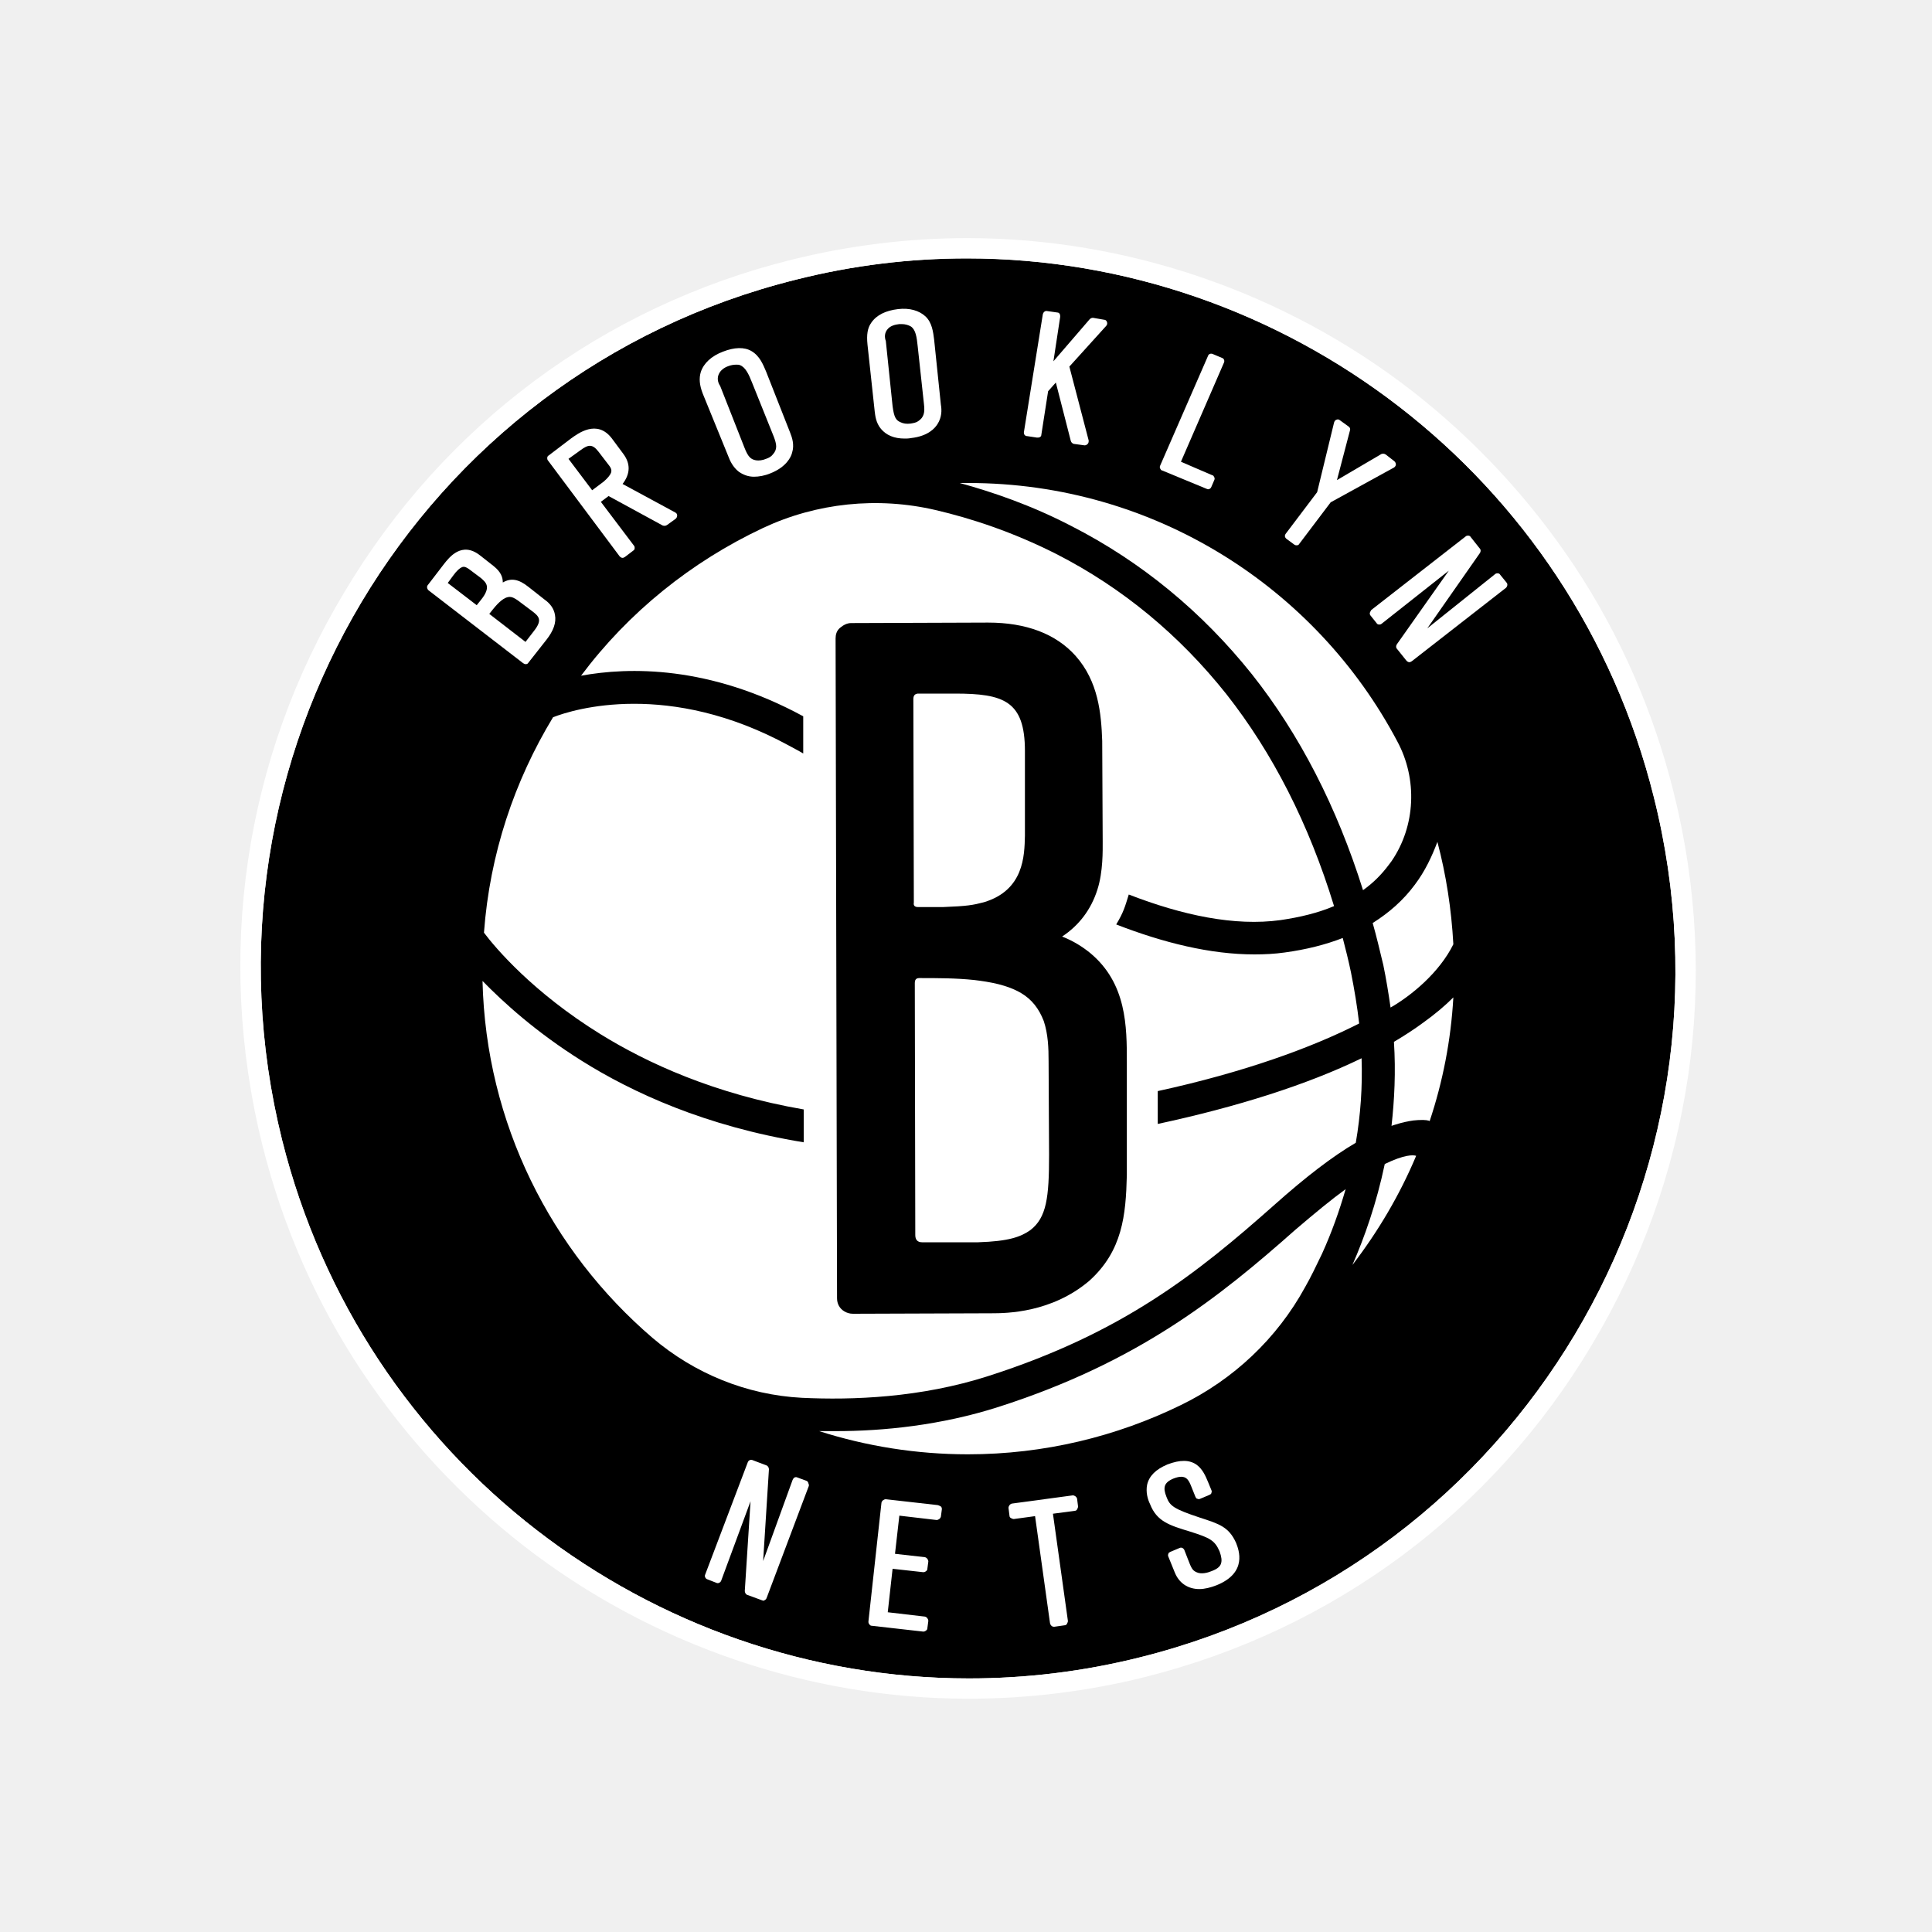
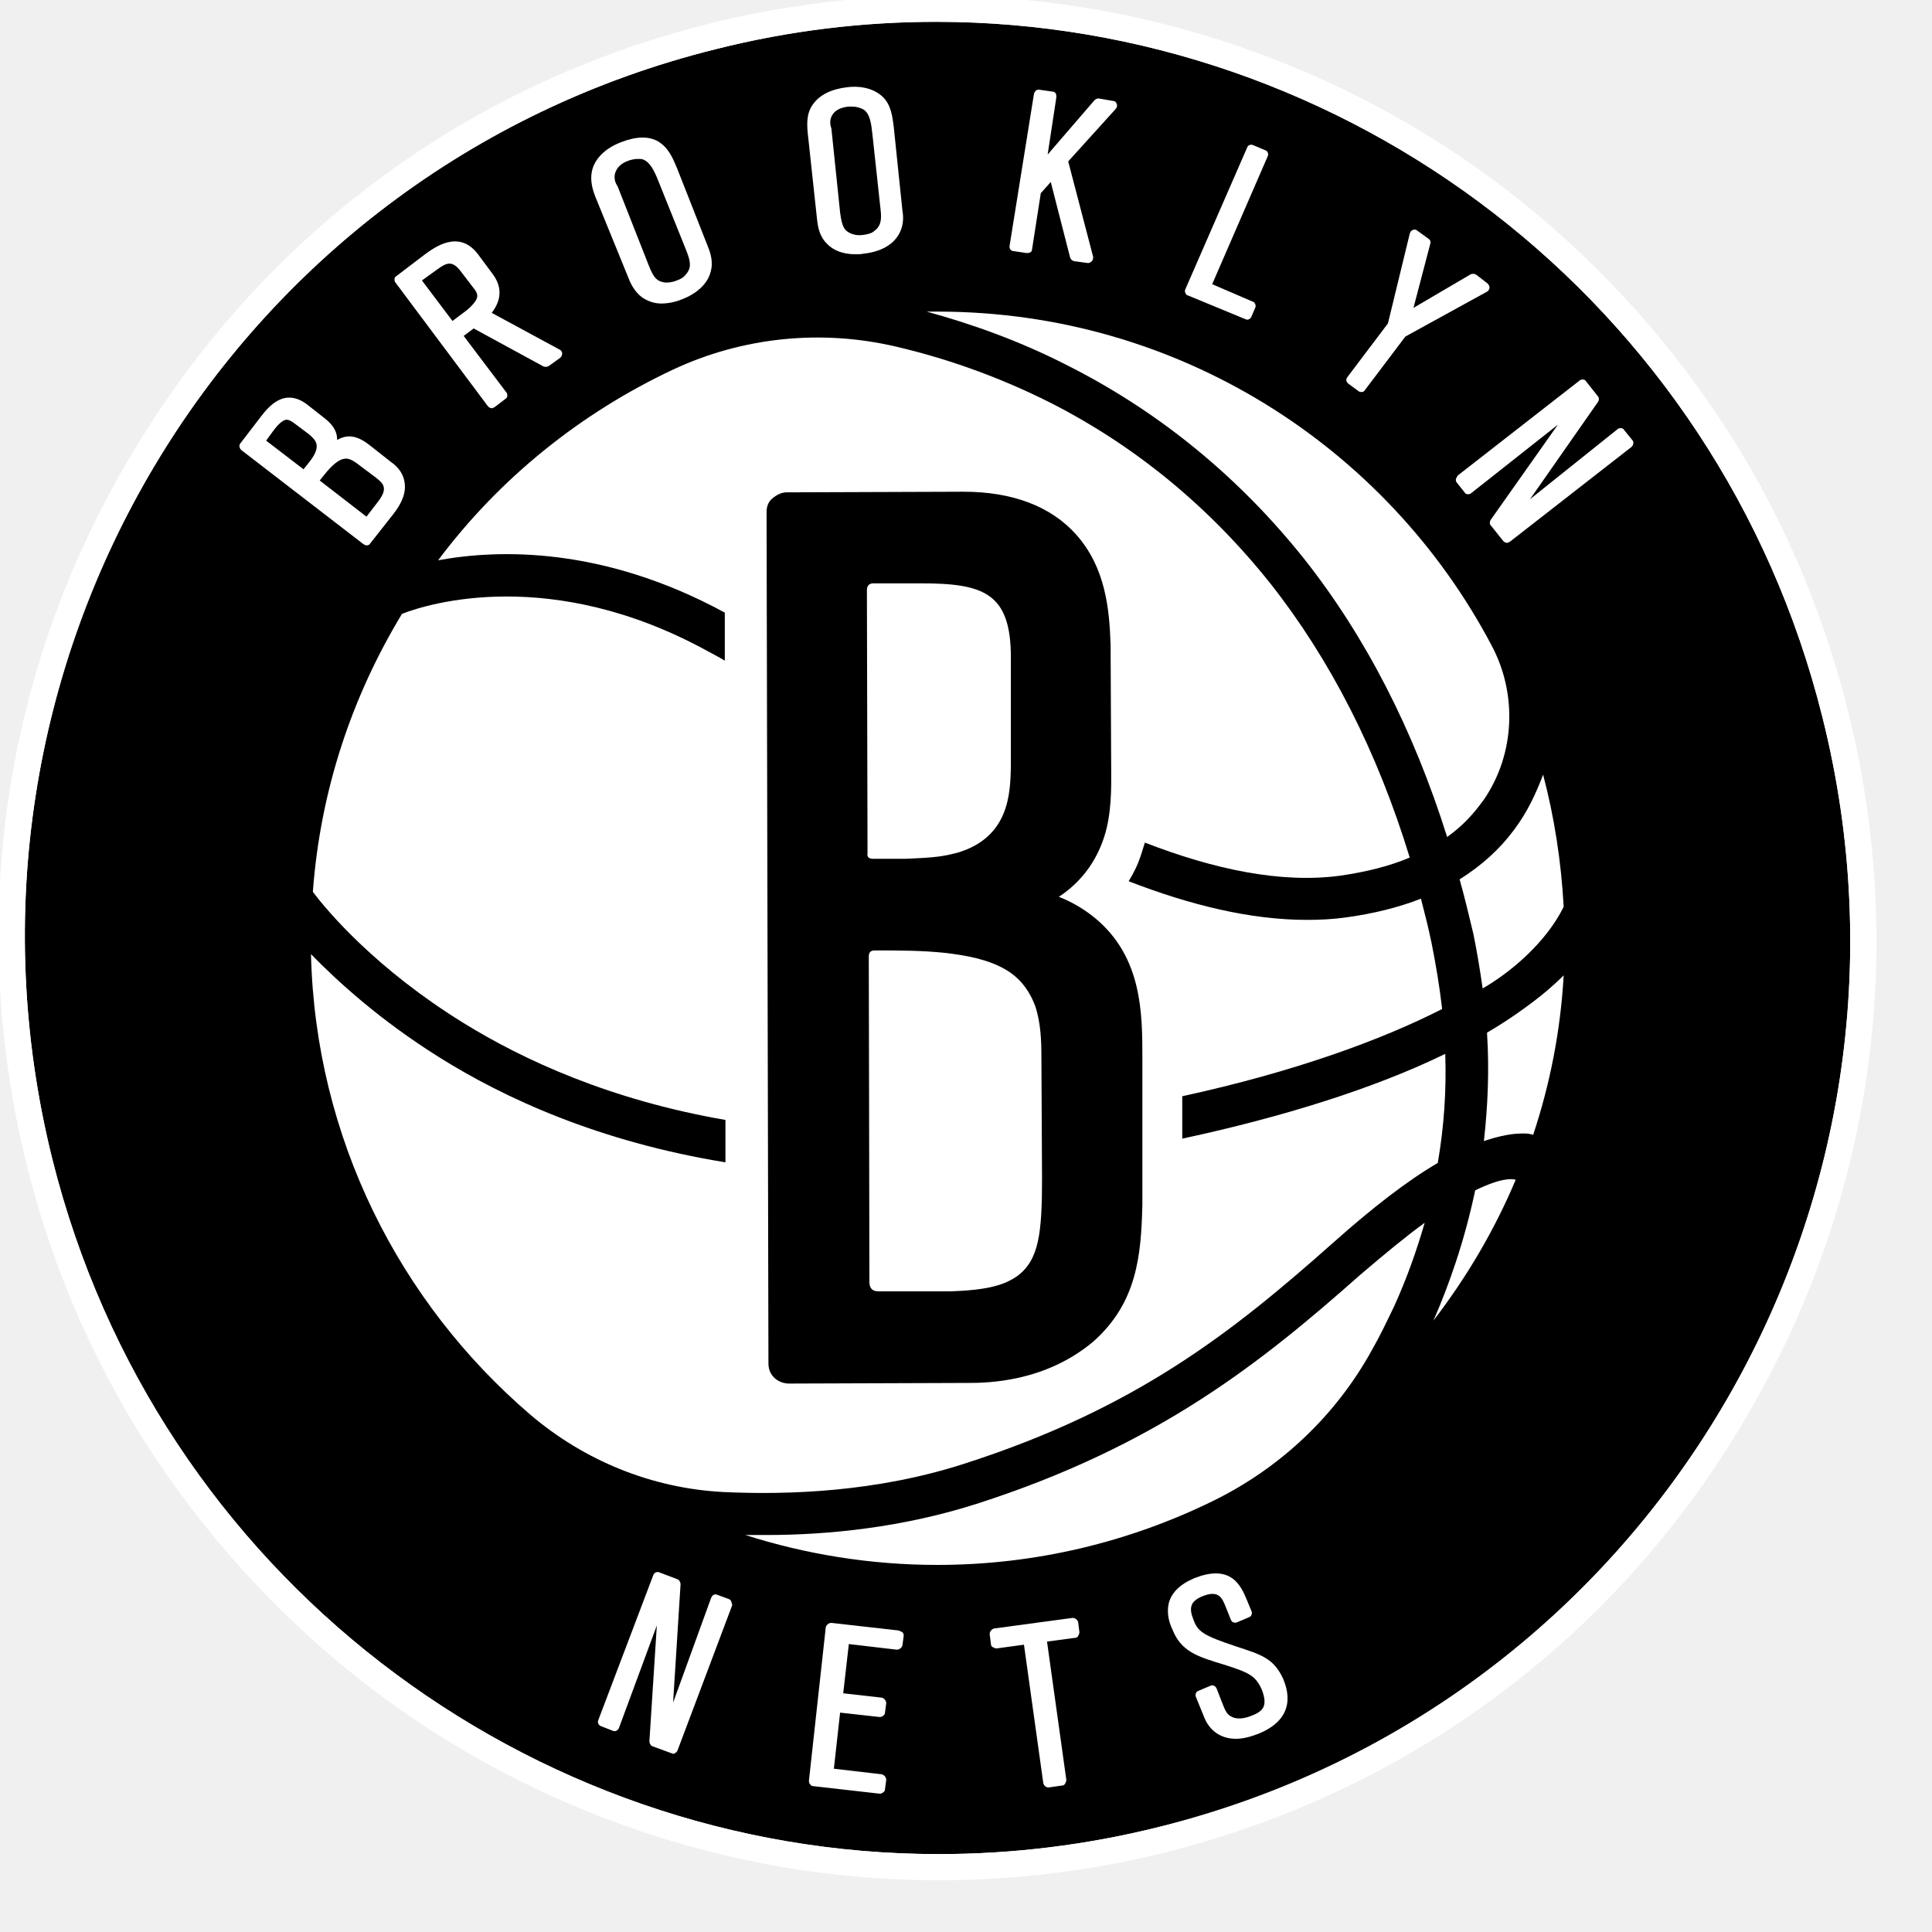
- <svg xmlns="http://www.w3.org/2000/svg" version="1.1" id="Layer_1" x="0px" y="0px" viewBox="0 0 400 400" style="enable-background:new 0 0 400 400;" xml:space="preserve">
+ <svg xmlns="http://www.w3.org/2000/svg" version="1.1" id="Layer_1" x="0px" y="0px" viewBox="50 50 310 310" style="enable-background:new 0 0 400 400;" xml:space="preserve">
  <style type="text/css">
	.st0{fill:#FFFFFF;}
</style>
  <g>
    <path d="M342.4,165C325.7,98.1,265.8,53.5,200.2,53.5c-11.7,0-23.6,1.4-35.4,4.4C86.3,77.4,38.8,157.2,58.4,236   c16.7,66.8,76.5,111.5,142.2,111.5c11.7,0,23.6-1.4,35.5-4.4C314.5,323.5,362.2,243.8,342.4,165z" />
    <g>
      <path class="st0" d="M346.5,164c-4.2-16.8-11.1-32.6-20.6-46.9c-9.2-13.8-20.5-26-33.6-36.2c-26.3-20.4-59-31.6-92-31.6h0    c-12.2,0-24.5,1.5-36.5,4.5c-39,9.7-71.9,34.2-92.5,68.8C50.5,157.2,44.6,197.8,54.3,237c4.2,16.8,11.1,32.6,20.6,46.9    c9.2,13.8,20.5,26,33.6,36.2c26.3,20.4,59,31.6,92,31.6c12.3,0,24.6-1.5,36.6-4.5c39-9.8,71.9-34.2,92.5-68.8    C350.3,243.8,356.3,203.1,346.5,164z M200.6,347.5c-65.7,0-125.5-44.7-142.2-111.5C38.8,157.2,86.3,77.4,164.8,57.9    c11.9-3,23.7-4.4,35.4-4.4c65.7,0,125.5,44.7,142.2,111.5c19.8,78.8-27.9,158.5-106.2,178.1C224.2,346.1,212.3,347.5,200.6,347.5z    " />
      <g>
        <g>
          <path class="st0" d="M190.1,187.8C190.1,187.8,190.2,187.8,190.1,187.8l5.1,0c5.1-0.2,6.2-0.4,8.5-1c8.3-2.5,8.4-9.6,8.5-13.8      c0-0.5,0-17.5,0-17.5c0-10.4-4.4-11.9-14.5-11.9H190c-0.7,0.1-0.9,0.5-0.9,1.2c0,0,0.1,41.7,0.1,42.1      C189.1,187.4,189.3,187.8,190.1,187.8z" />
          <path class="st0" d="M201.7,202.9c-3.8-0.4-7.6-0.4-11.4-0.4c-0.8,0-0.9,0.6-0.9,1c0,0.4,0.1,44.3,0.1,52.2      c0,0.9,0.4,1.5,1.4,1.5c0.8,0,11.6,0,11.6,0c6.3-0.2,8.8-1.1,10.8-2.5c3.4-2.6,3.9-6.8,3.9-15.6l-0.1-19.4c0-2.7-0.1-5.6-1-8.3      c-1-2.6-2.5-4.5-4.7-5.8C208.5,203.9,205,203.3,201.7,202.9z" />
          <g>
            <path class="st0" d="M204.6,284.9c27.8-8.9,43.3-21.3,59.2-35.4c6.5-5.8,12.1-10.1,16.9-12.9c1-5.8,1.4-11.6,1.2-17.5       c-11.3,5.5-25.9,10.1-42.2,13.6l0-6.8c17.9-3.9,31.9-9,41.7-14c-0.4-3.5-1-7.1-1.7-10.6c-0.5-2.4-1.1-4.8-1.7-7.1       c-3.6,1.4-7.6,2.4-12,3c-2.1,0.3-4.2,0.4-6.3,0.4c-9.1,0-18.8-2.4-28.6-6.2c1.5-2.5,1.8-3.6,2.6-6.2       c11.1,4.3,21.9,6.6,31.4,5.3c4.1-0.6,7.8-1.5,11.1-2.9c-5.2-17-12.7-31.7-22.3-43.9c-9.7-12.2-21.5-22-35.2-29       c-9.1-4.6-17.7-7.4-25-9.1c-12-2.8-24.6-1.5-35.7,3.7c-14.9,7-27.9,17.5-37.7,30.6c9.8-1.8,26.5-2.2,46,8.4l0,7.7       c-1-0.6-2-1.1-2.9-1.6c-24.9-13.6-44.6-7.6-48.9-5.9c-8,13.2-13.1,28.3-14.3,44.6c2.4,3.2,10.2,12.4,24.1,21       c9.7,6,23.6,12.4,42.1,15.6l0,6.8c-20.3-3.3-35.5-10.3-46-16.9c-9.4-5.9-16.1-12-20.5-16.5c0.7,29.5,14.2,55.9,35.2,73.9       c8.7,7.4,19.5,11.8,30.9,12.4C176.5,289.9,190.6,289.4,204.6,284.9z M173.9,130c0.7-0.6,1.5-1,2.3-1l28.2-0.1       c0.1,0,0.1,0,0.2,0c7.8,0,14,2.3,18.1,6.9c4.7,5.3,5.3,11.9,5.5,17.6l0.1,20.8c0,1.8,0.1,6.3-1.1,10c-1.3,4.1-3.8,7.4-7.3,9.7       c2.3,0.9,4.2,2.1,5.8,3.4c7.6,6.3,7.6,15.3,7.6,22.6l0,23.4c-0.2,8.3-0.9,15.7-7.8,21.9c-7.8,6.6-17.1,6.7-20.2,6.7l-28.7,0.1       c-0.7,0-1.3-0.2-1.8-0.5c-1-0.6-1.5-1.6-1.5-2.7L173,132.2C173,131.4,173.2,130.6,173.9,130z" />
            <path class="st0" d="M288.6,215.7c0.4,6.2,0.1,12-0.5,17.4c0,0,3-1.1,5.5-1.2c1.6-0.1,2.2,0.1,2.4,0.2       c2.7-8.1,4.4-16.7,4.9-25.6c-1.7,1.7-3.7,3.4-6.2,5.2C292.8,213.1,290.8,214.4,288.6,215.7z" />
            <path class="st0" d="M292.9,183.2c-2.3,3.1-5.2,5.7-8.7,7.9c0.8,2.8,1.5,5.8,2.2,8.7c0.6,2.9,1.1,6,1.5,8.8       c4.2-2.4,10.1-7.2,13-13.1c-0.4-7.3-1.5-14.4-3.3-21.2C296.5,177.2,295.1,180.3,292.9,183.2z" />
            <path class="st0" d="M206.7,291.3c-11.9,3.8-23.8,5-33.7,5c-1.2,0-2.3,0-3.4,0c9.7,3.1,20.1,4.8,30.8,4.8       c15.8,0,30.8-3.7,44.1-10.2c10.9-5.3,19.9-13.8,25.7-24.4c1.2-2.1,2.3-4.4,3.5-6.9c2-4.4,3.6-8.9,4.9-13.4       c-2.9,2.1-6.3,4.9-10.4,8.4C252.4,268.6,235.7,282,206.7,291.3z" />
            <path class="st0" d="M286.7,241c-1.7,8.1-4.2,15.2-6.7,20.9c5.3-6.9,9.8-14.5,13.2-22.6C292.6,239.1,290.8,239,286.7,241z" />
            <path class="st0" d="M259.2,139.6c9.9,12.5,17.6,27.5,23,44.7c2.1-1.5,3.8-3.2,5.3-5.2c0.2-0.3,0.4-0.5,0.6-0.8       c5-7.3,5.4-17,1.2-24.8C272.5,121.7,239,100,200.5,100c-0.6,0-1.2,0-1.8,0c6.9,1.9,14.8,4.6,23.1,8.9       C236.3,116.3,248.9,126.7,259.2,139.6z" />
          </g>
        </g>
        <g>
          <g>
            <path class="st0" d="M194,311.6l-10.6-1.2c-0.4,0-0.8,0.3-0.9,0.7l-2.7,24.6c0,0.2,0,0.4,0.2,0.6c0.1,0.2,0.3,0.3,0.5,0.3       l10.6,1.2c0,0,0.1,0,0.1,0c0.2,0,0.4-0.1,0.5-0.2c0.2-0.1,0.3-0.3,0.3-0.5l0.2-1.5c0-0.4-0.3-0.8-0.7-0.9l-7.7-0.9l1-9l6.3,0.7       c0.2,0,0.4,0,0.6-0.2c0.2-0.1,0.3-0.3,0.3-0.5l0.2-1.5c0-0.4-0.3-0.8-0.7-0.9l-6.2-0.7l0.9-7.9l7.7,0.9c0.4,0,0.8-0.3,0.9-0.7       l0.2-1.5c0-0.2,0-0.4-0.2-0.6C194.4,311.7,194.2,311.6,194,311.6z" />
            <path class="st0" d="M222.1,309.6l-12.6,1.7c-0.4,0.1-0.7,0.5-0.7,0.9l0.2,1.6c0,0.2,0.1,0.4,0.3,0.5c0.2,0.1,0.4,0.2,0.6,0.2       l4.4-0.6l3.1,22.2c0.1,0.4,0.4,0.7,0.8,0.7c0,0,0.1,0,0.1,0l2.1-0.3c0.2,0,0.4-0.1,0.5-0.3c0.1-0.2,0.2-0.4,0.2-0.6l-3.1-22.2       l4.5-0.6c0.2,0,0.4-0.1,0.5-0.3c0.1-0.2,0.2-0.4,0.2-0.6l-0.2-1.6C222.9,309.9,222.5,309.6,222.1,309.6z" />
            <path class="st0" d="M167,306.6l-1.9-0.7c-0.2-0.1-0.4-0.1-0.6,0c-0.2,0.1-0.3,0.3-0.4,0.5l-6.1,16.8l1.2-19       c0-0.3-0.2-0.7-0.5-0.8l-2.9-1.1c-0.4-0.2-0.9,0.1-1,0.5L146,326c-0.2,0.4,0.1,0.9,0.5,1l1.8,0.7c0.2,0.1,0.4,0.1,0.6,0       c0.2-0.1,0.3-0.2,0.4-0.4l6.1-16.5c0,0,0-0.1,0-0.1l-1.2,18.7c0,0.3,0.2,0.7,0.5,0.8l3,1.1c0.1,0,0.2,0.1,0.3,0.1       c0.1,0,0.2,0,0.3-0.1c0.2-0.1,0.3-0.2,0.4-0.4l8.7-23.1c0.1-0.2,0.1-0.4,0-0.6C167.3,306.8,167.2,306.7,167,306.6z" />
            <path class="st0" d="M248.4,314.2c-5.4-1.8-6.2-2.4-6.9-4.3c-0.4-1-0.5-1.7-0.3-2.3c0.2-0.6,0.8-1.1,1.8-1.5       c2.6-1,3.1,0.3,3.7,1.8l0.8,2c0.1,0.2,0.2,0.4,0.4,0.4c0.2,0.1,0.4,0.1,0.6,0l1.9-0.8c0.2-0.1,0.4-0.2,0.4-0.4       c0.1-0.2,0.1-0.4,0-0.6l-0.7-1.7c-0.5-1.2-1.1-2.6-2.3-3.5c-1.5-1.1-3.5-1.1-6.1-0.1c-2.4,1-3.8,2.4-4.2,4.2       c-0.3,1.5,0.1,3,0.6,4c1.4,3.6,4,4.4,8.3,5.7c4.1,1.3,5.1,1.8,6.1,4.1c0.4,1.1,0.5,1.9,0.3,2.5c-0.2,0.7-0.9,1.2-2,1.6       c-0.7,0.3-2.1,0.7-3.1,0.2c-0.9-0.4-1.1-1-1.8-2.8l-0.7,0.3l0.7-0.3l-0.7-1.8c-0.2-0.4-0.6-0.6-1-0.4l-1.9,0.8       c-0.2,0.1-0.4,0.2-0.4,0.4c-0.1,0.2-0.1,0.4,0,0.6l1.3,3.2c0.9,2.3,2.8,3.5,5.1,3.5c1.1,0,2.3-0.3,3.6-0.8       c6.4-2.6,4.6-7.3,4-8.8C254.4,316.1,252.4,315.5,248.4,314.2z" />
          </g>
          <g>
            <path class="st0" d="M212.7,90.3l2,0.3c0.2,0,0.4,0,0.6-0.1c0.2-0.1,0.3-0.3,0.3-0.5l1.4-9l1.6-1.8l3.1,12.1       c0.1,0.3,0.3,0.5,0.6,0.6l2.2,0.3c0,0,0.1,0,0.1,0c0.2,0,0.4-0.1,0.6-0.3c0.2-0.2,0.2-0.5,0.2-0.7l-4-15.3l7.6-8.4       c0.2-0.2,0.3-0.5,0.2-0.8c-0.1-0.3-0.3-0.5-0.6-0.5l-2.3-0.4c-0.3,0-0.5,0.1-0.7,0.3l-7.5,8.7l1.4-9.2c0-0.2,0-0.4-0.1-0.6       c-0.1-0.2-0.3-0.3-0.5-0.3l-2.1-0.3c-0.4-0.1-0.8,0.2-0.9,0.7L212,89.4C211.9,89.9,212.2,90.3,212.7,90.3z" />
            <path class="st0" d="M249.8,101.2c0.1,0,0.2,0.1,0.3,0.1c0.3,0,0.6-0.2,0.7-0.5l0.6-1.4c0.1-0.2,0.1-0.4,0-0.6       c-0.1-0.2-0.2-0.4-0.4-0.4l-6.5-2.8l8.9-20.5c0.2-0.4,0-0.9-0.4-1l-1.9-0.8c-0.4-0.2-0.9,0-1,0.4l-9.9,22.7       c-0.1,0.2-0.1,0.4,0,0.6c0.1,0.2,0.2,0.4,0.4,0.4L249.8,101.2z" />
            <path class="st0" d="M267.9,112.7c0.1,0.1,0.3,0.2,0.5,0.2c0,0,0.1,0,0.1,0c0.2,0,0.4-0.1,0.5-0.3l6.5-8.6l13.1-7.2       c0.2-0.1,0.4-0.4,0.4-0.6c0-0.3-0.1-0.5-0.3-0.7l-1.8-1.4c-0.3-0.2-0.6-0.2-0.9-0.1l-9.2,5.4l2.7-10.3c0.1-0.3,0-0.6-0.3-0.8       l-1.8-1.3c-0.2-0.2-0.5-0.2-0.7-0.1c-0.3,0.1-0.4,0.3-0.5,0.6l-3.5,14.4l-6.5,8.6c-0.3,0.4-0.2,0.8,0.2,1.1L267.9,112.7z" />
            <path class="st0" d="M283.6,126.9c0,0.2,0,0.4,0.2,0.6l1.2,1.5c0.1,0.2,0.3,0.3,0.5,0.3c0.2,0,0.4,0,0.6-0.2l13.8-10.9       c0,0,0.1,0,0.1-0.1l-10.8,15.3c-0.2,0.3-0.2,0.7,0,0.9l2,2.5c0.2,0.2,0.4,0.3,0.6,0.3c0.2,0,0.3-0.1,0.5-0.2l19.5-15.2       c0.3-0.3,0.4-0.8,0.1-1.1l-1.3-1.6c-0.1-0.2-0.3-0.3-0.5-0.3c-0.2,0-0.4,0-0.6,0.2l-14,11.2l10.9-15.6c0.2-0.3,0.2-0.7,0-0.9       l-1.9-2.4c-0.1-0.2-0.3-0.3-0.5-0.3c-0.2,0-0.4,0-0.6,0.2l-19.5,15.2C283.8,126.5,283.7,126.6,283.6,126.9z" />
            <path class="st0" d="M182.4,88.8c1.1,1.3,2.7,2,4.9,2c0.4,0,0.8,0,1.3-0.1c3.6-0.4,5-2.1,5.5-2.9c0.9-1.4,0.9-2.9,0.7-4       l-1.4-13.5c-0.2-1.5-0.4-3.5-1.8-4.8c-1.3-1.2-3.3-1.8-5.7-1.5c-2.5,0.3-4.4,1.2-5.5,2.8c-0.8,1.1-1,2.5-0.8,4.5l1.5,13.9       C181.2,85.9,181.3,87.5,182.4,88.8z M183.9,68c0.5-0.5,1.3-0.8,2.3-0.9c0.2,0,0.3,0,0.5,0c0.7,0,1.4,0.2,1.9,0.5       c1,0.7,1.2,2.2,1.4,4.1l1.3,12c0.2,1.7,0,2.7-1.2,3.5c0,0,0,0,0,0c-0.4,0.3-1,0.4-1.6,0.5c-0.8,0.1-1.5,0-2.1-0.3       c-0.9-0.4-1.3-1-1.6-3.3l-1.4-13.5C183.1,69.8,183.1,68.8,183.9,68z" />
            <path class="st0" d="M128.3,115.2c0.2,0.2,0.4,0.3,0.6,0.3c0.2,0,0.3-0.1,0.5-0.2l1.7-1.3c0.2-0.1,0.3-0.3,0.3-0.5       c0-0.2,0-0.4-0.2-0.6l-6.8-9l1.6-1.2l11.2,6.1c0.3,0.1,0.6,0.1,0.9-0.1l1.8-1.3c0.2-0.2,0.3-0.4,0.3-0.7c0-0.3-0.2-0.5-0.4-0.6       l-10.9-5.9c1.6-2.1,1.7-4.2,0.1-6.3l-2.3-3.1c-3.1-4.1-7.1-1-8.5,0l-4.6,3.5c-0.2,0.1-0.3,0.3-0.3,0.5c0,0.2,0,0.4,0.2,0.6       L128.3,115.2z M120.2,93.2c1.5-1.1,2.4-1.4,3.7,0.3l2.3,3c0.5,0.7,0.4,1.1,0.3,1.4c-0.2,0.5-0.7,1.1-1.5,1.8c0,0,0,0,0,0       l-2.4,1.8l-4.9-6.5L120.2,93.2z" />
            <path class="st0" d="M108.8,137.5c0,0,0.1,0,0.1,0c0.2,0,0.4-0.1,0.5-0.3l3.7-4.7c1.5-1.9,2.1-3.6,1.8-5.2       c-0.2-1.2-0.9-2.3-2.2-3.2l-3.3-2.6c-2-1.6-3.6-1.9-5.3-0.9c0-1.1-0.4-2.2-1.9-3.4l-2.8-2.2c-3.8-3-6.4,0.4-7.5,1.8l-3.3,4.3       c-0.3,0.3-0.2,0.8,0.1,1.1l19.6,15.1C108.5,137.4,108.6,137.5,108.8,137.5z M99.5,124.3l-0.8,1l-6-4.6l1.1-1.5       c0.8-1.1,1.4-1.6,1.9-1.8c0.3-0.1,0.7-0.1,1.5,0.5l2.4,1.8C100.6,120.6,101.8,121.5,99.5,124.3z M102.1,126.1       c1.2-1.5,2.3-2.4,3.2-2.5c0.7-0.1,1.3,0.3,1.9,0.7l2.8,2.1c1.6,1.2,2.4,1.9,0.5,4.3l-1.7,2.2l-7.5-5.8L102.1,126.1z" />
            <path class="st0" d="M150.8,94.5c0.3,0.8,0.9,2.2,2.2,3.2c0.9,0.6,1.9,1,3.1,1c1,0,2.2-0.2,3.4-0.7c3.3-1.3,4.3-3.4,4.5-4.3       c0.5-1.6,0-3.1-0.4-4.1l-5-12.7c-0.6-1.4-1.3-3.2-3-4.2c-1.5-0.9-3.6-0.8-5.9,0.1c-2.4,0.9-4,2.4-4.6,4.2       c-0.4,1.3-0.3,2.7,0.4,4.5L150.8,94.5z M148.9,77.3c0.3-0.6,1-1.2,1.9-1.5c0.5-0.2,1.1-0.3,1.6-0.3c0.3,0,0.6,0,0.8,0.1       c1.1,0.4,1.8,1.8,2.5,3.6l4.5,11.2c0.6,1.6,0.8,2.6-0.2,3.7c0,0,0,0,0,0c-0.3,0.4-0.8,0.7-1.4,0.9c-0.7,0.3-1.5,0.4-2.1,0.3       c-1-0.2-1.6-0.6-2.4-2.7l-5-12.7C148.6,79.2,148.4,78.2,148.9,77.3z" />
          </g>
        </g>
      </g>
    </g>
  </g>
</svg>
